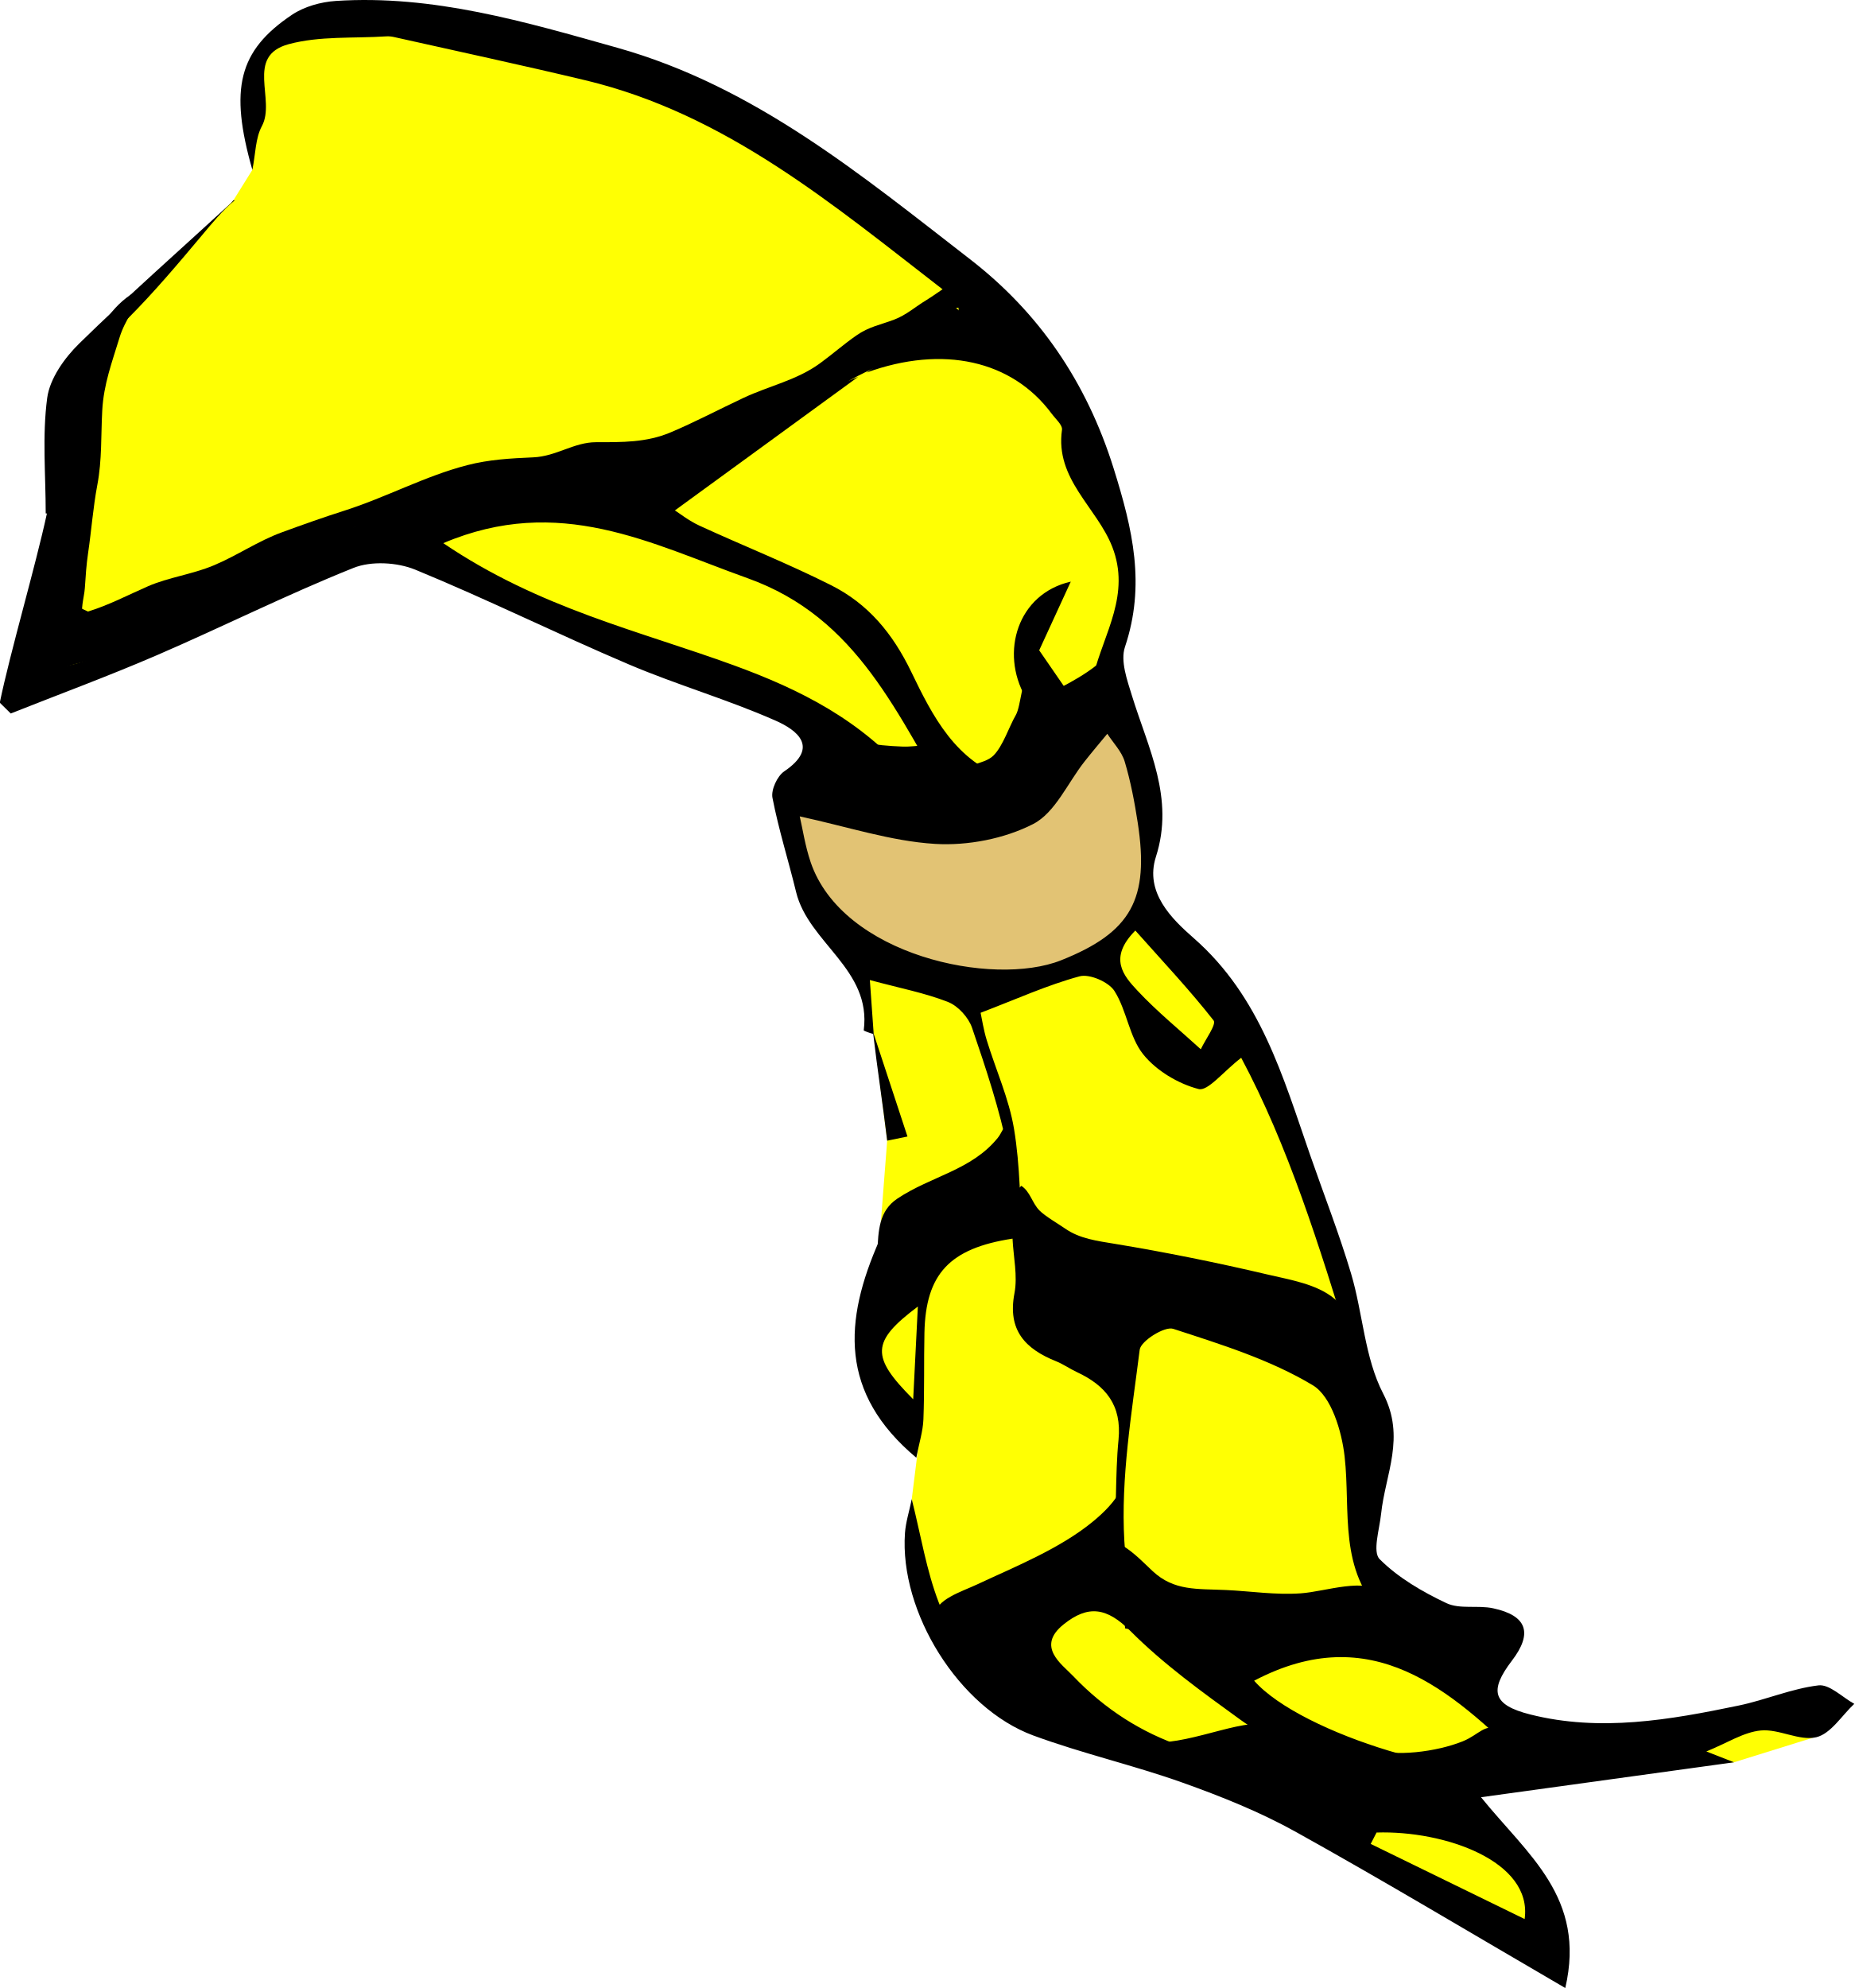
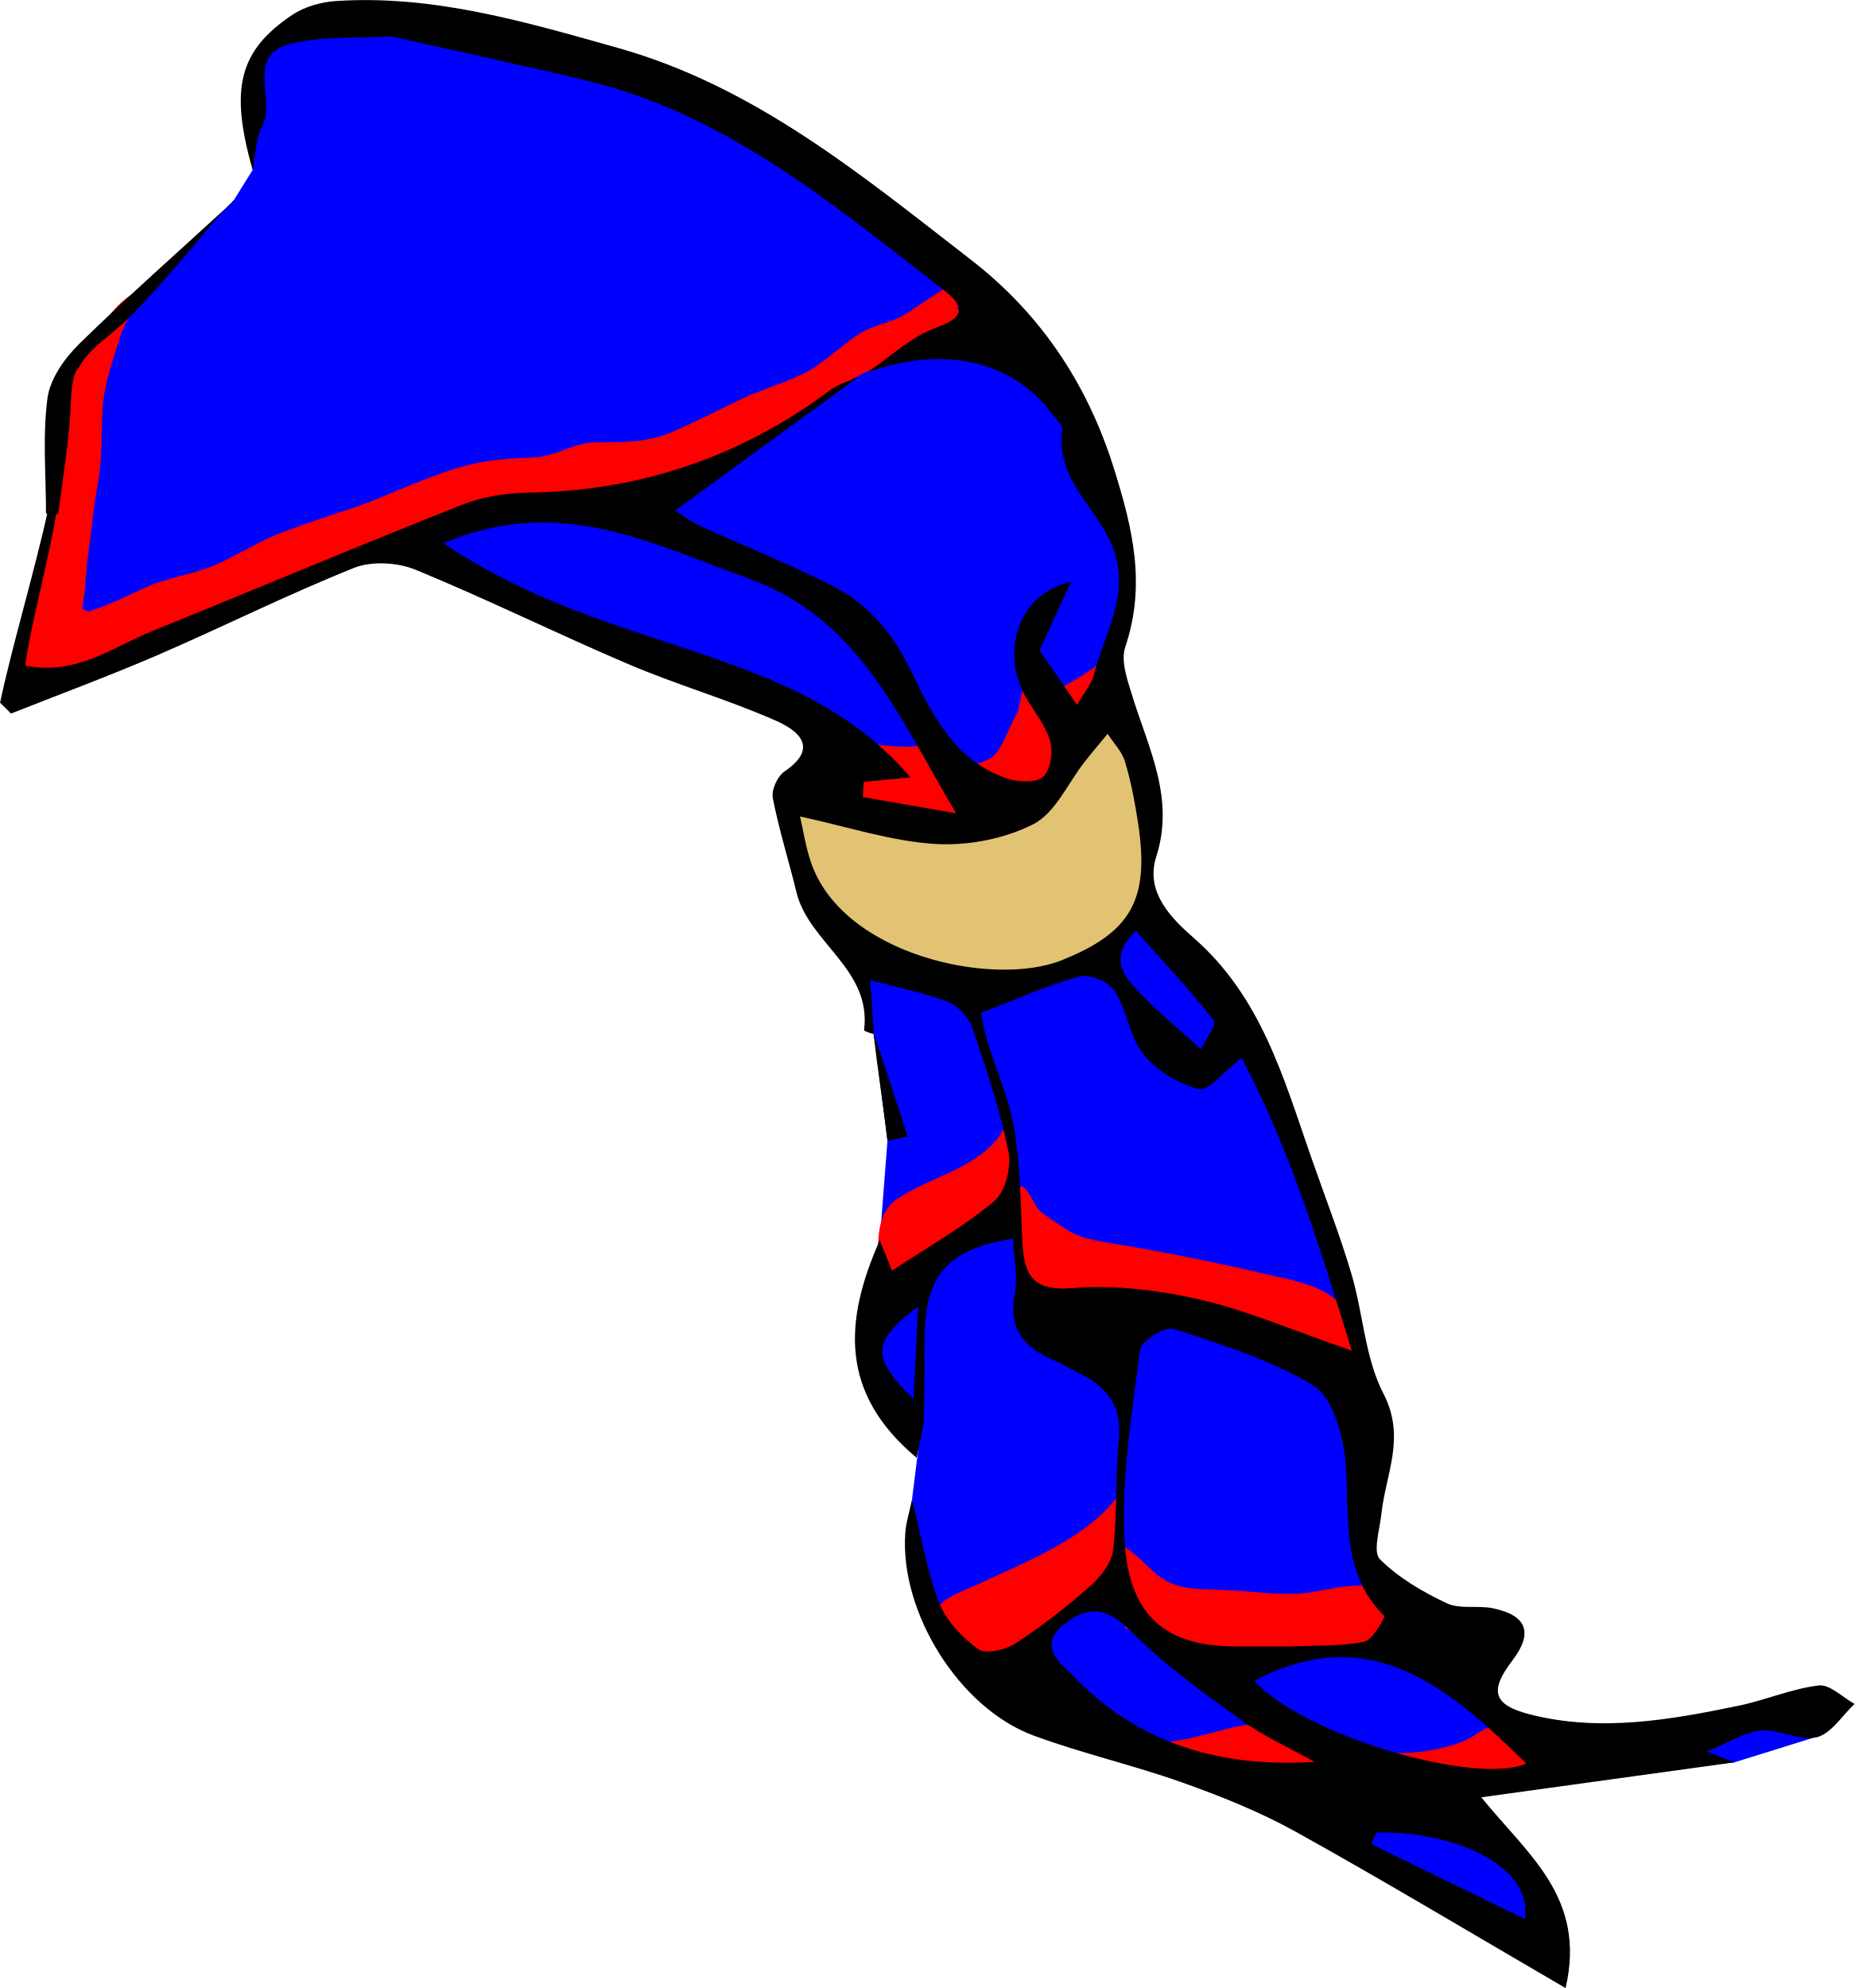
<svg xmlns="http://www.w3.org/2000/svg" version="1.1" id="Layer_1" x="0px" y="0px" width="688.082px" height="737.535px" viewBox="0 0 688.082 737.535" enable-background="new 0 0 688.082 737.535" xml:space="preserve">
+   <defs id="defs30" />
  <g id="Layer_4">
-     <polygon fill="#FFFF03" points="131.729,6.857 209.438,19.292 289.219,53.483 328.593,80.423 376.255,119.795 403.194,166.421    412.208,187.207 417.511,209.66 414.081,240.847 410.65,256.751 417.511,272.653 423.436,287.312 425.306,303.217 425.306,312.261    425.306,335.648 439.341,353.112 465.537,387.916 499.527,480.972 510.756,532.115 504.83,576.71 528.529,596.669 551.607,628.791    567.512,644.072 632.064,644.072 681.649,632.533 672.563,644.714 643.386,653.792 563.146,661.535 539.445,667.771    552.231,681.494 574.372,707.064 570.631,726.708 470.525,667.769 409.403,646.562 348.592,605.708 338.291,556.16    340.552,538.054 328.009,514.025 323.02,488.455 326.309,460.083 329.174,423.177 324.161,383.513 316.47,354.669 293.082,309.763    296.2,292.298 308.674,269.534 264.703,249.888 152.436,204.044 131.729,206.539 11.479,257.06 5.554,248.952 20.523,184.397    23.33,140.114 39.858,122.026 86.596,74.306 93.634,63.024 92.25,38.138 96.615,19.739 114.39,6.857  " />
+     <polygon fill="#955300" points="131.841,6.885 209.55,19.318 289.331,53.511 328.704,80.45 376.366,119.822 403.305,166.449    412.319,187.235 417.622,209.688 414.192,240.873 410.76,256.778 417.622,272.683 423.548,287.339 425.419,303.244    425.419,312.287 425.419,335.676 439.452,353.14 465.647,387.942 499.639,481.001 510.866,532.144 504.94,576.738 528.639,596.699    551.719,628.82 567.624,644.099 632.175,644.099 681.76,632.562 672.675,644.742 643.497,653.82 563.257,661.564 539.555,667.8    552.343,681.521 574.483,707.091 570.743,726.738 470.637,667.796 409.514,646.591 348.702,605.738 338.401,556.189    340.661,538.083 328.12,514.054 323.132,488.482 326.421,460.113 329.284,423.207 324.272,383.541 316.581,354.697 293.192,309.79    296.311,292.326 308.786,269.561 264.814,249.914 152.548,204.072 131.841,206.566 11.589,257.087 5.665,248.979 20.635,184.425    23.441,140.142 39.969,122.054 86.707,74.334 93.745,63.051 92.36,38.166 96.726,19.767 114.503,6.885  " id="polygon2" style="fill:#0000ff" />
  </g>
-   <g id="Layer_1_1_">
-     <polygon fill="#E2C374" points="291.533,296.655 340.978,306.304 380.292,296.655 399.347,277.842 413.338,265.54 422.876,285.923    427.085,315.952 425.306,335.647 404.413,357.196 369.198,364.913 326.507,355.024 303.593,335.247 291.533,305.82  " />
-     <path d="M22.611,249.481c0-9.792,1.322-19.154,1.312-28.961c-0.007-6.443,0.558-13.042,1.65-19.357   c0.878-5.061,2.933-9.564,3.62-14.693c1.228-9.175,0.31-18.946,0.415-28.27c0.055-4.885,1.042-8.371,2.722-12.876   c1.61-4.322,1.387-9.394,3.609-13.446c3.508-6.391,12.133-13.258,13.324-20.442c-4.109,2.699-7.745,6.909-11.323,10.265   c-4.003,3.755-10.669,8.516-13.338,13.39c-3.921,7.163-4.585,19.512-5.499,27.844c-0.941,8.595,1.842,17.217,0.468,25.692   c-1.592,9.82-5.012,19.573-6.896,29.684c-1.627,8.734-5.732,17.23-7.455,25.902c-1.182,5.936-2.691,10.047,4.646,10.076   c5.205,0.022,7.679-3.051,12.308-4.809" />
-     <path d="M19.113,238.112c4.016-0.824,7.207-4.421,11.422-5.707c5.73-1.748,11.69-3.385,17.448-5.322   c11.682-3.934,23.054-8.925,34.226-14.214c3.375-1.597,6.546-4.079,9.876-5.78c6.614-3.381,13.485-3.408,20.283-5.367   c5.85-1.687,11.544-3.7,17.313-5.601c5.022-1.653,9.845-5.162,14.572-6.874c5.515-1.996,11.218-3.566,16.577-5.774   c2.963-1.222,6.33-3.41,9.367-3.988c7.514-1.428,17.076,0.126,24.779,0.032c6.884-0.083,12.969-2.014,19.573-3.499   c10.661-2.396,21.761-3.938,32.308-7.439c23.059-7.657,46.692-20.157,66.545-34c7.008-4.888,13.604-9.103,21.351-13.02   c4.026-2.037,16.987-9.873,20.19-7.169c8.863,7.479-11.875,16.167-16.635,17.369c-16.591,4.192-29.289,12.55-42.736,22.397   c-15.237,11.163-34.123,23.168-52.955,25.352c-8.52,0.988-16.66,3.983-25.252,4.821c-6.921,0.674-13.473,1.292-20.241,3.083   c-13.208,3.496-27.46,4.933-40.163,9.464c-11.679,4.167-22.277,10.232-33.732,14.199c-9.402,3.256-17.782,6.516-27.155,9.631   c-10.787,3.585-21.56,8.814-32.489,12.945c-10.089,3.814-20.46,9.314-30.99,11.576c-5.614,1.205-10.825,2.984-16.465,4.2   c-0.851-2.816-2.104-6.54-0.876-9.501c3.452,0.75,3.47-1.91,5.608-3.563" />
-     <path d="M378.941,439.935c3.282,2.109,3.99,6.313,6.677,9.088c2.081,2.148,7.151,5.074,9.624,6.795   c5.353,3.721,11.697,4.537,18.584,5.668c18.257,3.002,38.033,7,56.341,11.318c8.389,1.977,18.491,3.555,24.985,9.049   c7.451,6.299,6.865,17.529,9.535,26.35c-8.951-5.379-16.012-8.697-27.171-8.697c-6.777,0-12.477,0.695-18.294-2.262   c-4.252-2.158-7.563-5.559-12.359-7.191c-9.661-3.289-22.26-0.789-33.058-0.816c-13.339-0.035-23.282,1.715-32.691-7.611   c-0.59-9.119-1.317-33.029-14.363-28.865c-6.854,2.188-12.328,10.064-18.659,13.865c-3.301,1.98-6.87,3.43-10.045,5.799   c-1.592,1.188-6.625,7.736-8.592,7.826c-4.741,0.217-4.084-11.65-3.922-15.631c0.33-8.104,0.603-15.379,7.396-19.926   c12.505-8.369,27.526-10.508,37.267-22.541c1.899-2.352,1.568-4.16,4.519-4.724c0.375,3.836,1.78,6.888,2.174,10.866   c0.414,4.189-1.156,8.939,1.369,12.326" />
-     <path d="M417.285,643.294c11.404,8.414,33.716-2.326,46.56-3.576c13.912-1.354,30.13,4.527,43.691,9.016   c9.958,3.295,25.647,1.123,35.153-2.701c6.351-2.557,7.99-6.861,14.357-4.502c4.088,1.514,13.373,6.805,12.924,12.035   c-0.527,6.096-13.018,9.283-18.299,9.734c-10.877,0.926-22.238-0.754-33.017-2.236c-14.662-2.021-29.119,1.592-43.754,2.121   c-21.124,0.764-42.331-8.553-59.672-19.207" />
-     <path d="M304.992,270.127c7.988,5.054,20.218,6.499,29.864,6.847c6.093,0.221,9.677-1.838,13.442,1.903   c2.929,2.911,3.659,7.421,7.395,10.182c1.211-6.219,9.185-4.983,12.976-8.815c3.506-3.545,5.743-10.688,8.215-14.926   c2.03-3.479,2.11-14.328,5.653-16.431c4-2.374,6.094,3.885,7.824,7.815c8.441-4.266,18.806-9.795,24.045-17.9   c0.703,5.302-3.761,19.347-7.169,23.638c-2.877,3.623-7.177,2.021-9.536,4.313c-2.047,1.988-2.053,8.557-2.862,11.041   c-1.734,5.308-4.691,17.367-10.385,19.922c-5.415,2.428-18.69-0.473-24.679-0.064c1.822,1.698,1.466,3.07,1.944,5.237   c-6.887,0.728-12.252,3.63-18.917,3.375c-5.942-0.228-12.107-3.505-17.788-6.183c-6.354-2.995-13.184-2.892-15.233-8.865   c-1.395-4.069-6.791-16.557-3.42-19.72" />
-     <path d="M416.598,573.453c4.476,2.805,7.556,6.154,11.075,9.434c7.952,7.412,16.452,6.506,27.229,7.002   c9.279,0.43,18.26,1.885,27.698,1.23c9.487-0.656,23.948-6.213,31.057,0.102c5.998,5.328,7.227,9.652,1.71,15.234   c-7.021,7.107-8.347,4.947-16.923,5.189c-4.405,0.127-7.859,2.648-12.106,3.496c-4.97,0.99-10.208,0.305-15.479,0.748   c-10.959,0.922-25.08,5.146-35.597-0.084c-1.624-0.807-4.251-5.201-5.073-6.5c-4.795-0.158-7.889-4.563-12.727-5.186   c-0.254-4.537-2.997-12.658-8.104-12.777c-5.138-0.113-15.938,9.938-20.166,13.074c-5.036,3.738-9.844,10.889-15.729,13.025   c-6.177,2.244-11.455-1.729-16.433-5.129c-4.498-3.076-10.543-6.617-10.271-12.809c0.266-6.09,9.97-8.963,15.748-11.674   c14.142-6.631,30.794-13.258,43.121-23.436c3.949-3.262,8.172-7.406,10.337-11.943c-0.159,6.555-0.091,12.561-1.559,18.844   c0.146,0.797,0.648,1.061,1.506,0.787" />
-     <path d="M32.65,226.88c7.703-2.363,14.849-6.146,22.266-9.383c7.554-3.297,16.327-4.393,24.306-7.713   c8.727-3.631,16.426-9.023,25.292-12.271c7.847-2.875,15.686-5.655,23.206-8.046c15.627-4.97,29.974-12.855,45.631-16.893   c8.108-2.09,15.851-2.518,24.541-2.903c8.577-0.381,15.05-5.617,23.261-5.617c9.752,0,18.666,0.147,27.615-3.623   c9.052-3.811,18.109-8.601,27.087-12.817c9.491-4.455,19.77-6.558,28.318-12.778c4.664-3.395,8.836-7.085,13.571-10.382   c4.759-3.309,8.779-3.873,14.073-5.898c4.515-1.727,7.805-4.749,11.729-7.11c4.867-2.932,12.68-9.353,17.904-10.184   c0.914,3.793,3.286,8.443,2.811,12.379c-5.47,0.276-9.846-0.05-14.575,2.134c-4.396,2.027-7.708,5.502-11.974,8.187   c-7.551,4.749-16.354,8.755-24.486,13.317c-9.42,5.284-17.94,12.017-27.993,16.373c-9.163,3.971-16.365,10.512-26.104,13.635   c-8.674,2.781-13.453,6.133-22.185,7.467c-8.471,1.293-22.979,6.017-31.572,6.874c-20.556,2.047-47.783,2.297-61.43,8.655   c-12.9,6.008-24.561,10.371-38.231,13.346c-10.194,2.217-19.196,7.999-28.335,12.447c-10.562,5.143-21.134,10.772-32.475,12.967   c-8.298,1.604-16.766,3.848-19.565-5.605" />
-     <path d="M31.05,229.782c-1.518-3.219,0.195-8.049,0.431-11.629c0.294-4.499,0.563-8.597,1.194-12.889   c1.276-8.666,1.845-16.935,3.443-25.398c1.763-9.321,1.306-18.043,1.816-27.542c0.527-9.842,3.646-17.978,6.431-27.127   c2.03-6.671,6.428-11.594,8.485-18.021c-8.052,2.701-16.271,13.118-17.832,21.096c-1.636,8.35-6.832,17.735-8.271,26.025   c-3.219,18.546-1.595,36.18-4.4,54.901c-0.953,6.353-2.645,13.589-1.624,20.154c1.697,10.928,3.466,10.439,6.024,8.859   l19.118-7.724L31.05,229.782z" />
+   <g id="Layer_1_1_" style="fill:#ff0000">
+     <polygon points="291.645,296.683 341.091,306.33 380.405,296.683 399.46,277.869 413.45,265.568 422.987,285.949    427.196,315.979 425.419,335.675 404.524,357.224 369.309,364.941 326.618,355.052 303.704,335.274 291.645,305.848  " id="polygon5" fill="#E2C374" style="fill:#e2c374;fill-opacity:1" />
+     <path d="M22.724,249.508c0-9.791,1.32-19.153,1.311-28.96c-0.008-6.444,0.557-13.042,1.65-19.357   c0.877-5.062,2.933-9.564,3.619-14.693c1.229-9.175,0.311-18.946,0.415-28.27c0.056-4.885,1.043-8.371,2.722-12.875   c1.611-4.321,1.388-9.394,3.608-13.445c3.509-6.391,12.134-13.259,13.324-20.442c-4.107,2.699-7.744,6.909-11.321,10.266   c-4.005,3.754-10.671,8.514-13.339,13.389c-3.92,7.163-4.586,19.512-5.499,27.845c-0.943,8.594,1.842,17.216,0.468,25.691   c-1.592,9.819-5.013,19.573-6.896,29.684c-1.626,8.735-5.731,17.23-7.455,25.901c-1.181,5.937-2.69,10.048,4.646,10.078   c5.205,0.021,7.68-3.053,12.308-4.811" id="path7" fill="#FFCC01" style="fill:#ff0000" />
+     <path d="M19.225,238.14c4.015-0.825,7.206-4.421,11.421-5.707c5.73-1.749,11.69-3.384,17.448-5.323   c11.683-3.932,23.055-8.925,34.227-14.213c3.374-1.598,6.546-4.079,9.876-5.781c6.613-3.38,13.485-3.407,20.283-5.367   c5.85-1.685,11.543-3.7,17.313-5.6c5.023-1.654,9.847-5.163,14.574-6.874c5.514-1.996,11.216-3.566,16.576-5.774   c2.963-1.221,6.332-3.411,9.367-3.987c7.515-1.428,17.076,0.125,24.779,0.033c6.885-0.084,12.969-2.017,19.573-3.5   c10.662-2.397,21.76-3.939,32.308-7.44c23.06-7.656,46.692-20.156,66.544-34.001c7.01-4.887,13.604-9.102,21.35-13.02   c4.029-2.036,16.988-9.871,20.193-7.168c8.861,7.479-11.877,16.167-16.635,17.369c-16.593,4.193-29.289,12.55-42.738,22.398   c-15.237,11.162-34.123,23.168-52.955,25.352c-8.52,0.987-16.66,3.982-25.252,4.82c-6.92,0.675-13.473,1.292-20.242,3.083   c-13.206,3.496-27.457,4.933-40.16,9.465c-11.68,4.167-22.279,10.232-33.734,14.199c-9.402,3.255-17.78,6.517-27.155,9.632   c-10.786,3.584-21.56,8.814-32.488,12.945c-10.09,3.814-20.461,9.313-30.99,11.576c-5.615,1.206-10.826,2.984-16.465,4.2   c-0.852-2.816-2.107-6.541-0.877-9.5c3.453,0.75,3.469-1.912,5.609-3.564" id="path9" fill="#FFCC01" style="fill:#ff0000" />
+     <path d="M379.053,439.964c3.281,2.109,3.988,6.313,6.676,9.084c2.08,2.152,7.15,5.076,9.623,6.797   c5.352,3.721,11.697,4.537,18.584,5.668c18.256,3.004,38.035,7,56.342,11.318c8.387,1.977,18.49,3.555,24.986,9.049   c7.449,6.299,6.863,17.529,9.533,26.35c-8.951-5.379-16.011-8.697-27.17-8.697c-6.777,0-12.476,0.695-18.293-2.262   c-4.255-2.158-7.563-5.559-12.361-7.189c-9.66-3.289-22.26-0.791-33.058-0.82c-13.338-0.031-23.28,1.719-32.69-7.607   c-0.59-9.121-1.318-33.029-14.363-28.865c-6.854,2.188-12.33,10.063-18.66,13.863c-3.299,1.979-6.871,3.432-10.045,5.799   c-1.592,1.188-6.627,7.738-8.59,7.828c-4.744,0.215-4.086-11.65-3.922-15.631c0.328-8.105,0.6-15.381,7.395-19.928   c12.507-8.369,27.527-10.508,37.267-22.541c1.899-2.35,1.567-4.16,4.518-4.725c0.375,3.836,1.781,6.889,2.176,10.867   c0.414,4.188-1.157,8.939,1.367,12.326" id="path11" fill="#FFCC01" style="fill:#ff0000" />
+     <path d="M417.395,643.322c11.404,8.414,33.717-2.324,46.561-3.576c13.91-1.355,30.129,4.527,43.691,9.016   c9.959,3.295,25.646,1.125,35.152-2.701c6.352-2.555,7.992-6.859,14.358-4.502c4.088,1.514,13.373,6.805,12.922,12.033   c-0.526,6.1-13.016,9.285-18.297,9.736c-10.879,0.928-22.239-0.754-33.016-2.236c-14.664-2.021-29.119,1.592-43.754,2.121   c-21.125,0.764-42.334-8.551-59.674-19.207" id="path13" fill="#FFCC01" style="fill:#ff0000" />
+     <path d="M305.102,270.154c7.988,5.053,20.217,6.499,29.865,6.847c6.092,0.22,9.676-1.839,13.44,1.904   c2.931,2.911,3.66,7.42,7.396,10.181c1.213-6.219,9.186-4.983,12.975-8.817c3.506-3.543,5.746-10.686,8.217-14.924   c2.031-3.479,2.109-14.327,5.652-16.431c4-2.374,6.094,3.885,7.824,7.815c8.442-4.267,18.805-9.795,24.047-17.901   c0.701,5.302-3.762,19.347-7.17,23.638c-2.877,3.623-7.178,2.022-9.537,4.313c-2.047,1.989-2.051,8.558-2.861,11.042   c-1.735,5.307-4.692,17.368-10.385,19.921c-5.416,2.429-18.691-0.472-24.68-0.064c1.821,1.699,1.467,3.071,1.944,5.238   c-6.885,0.728-12.252,3.631-18.918,3.375c-5.942-0.228-12.104-3.504-17.786-6.183c-6.354-2.995-13.185-2.892-15.234-8.865   c-1.396-4.069-6.791-16.558-3.42-19.721" id="path15" fill="#FFCC01" style="fill:#ff0000" />
+     <path d="M416.71,573.48c4.475,2.807,7.555,6.154,11.073,9.436c7.953,7.41,16.453,6.504,27.229,7   c9.279,0.43,18.26,1.887,27.699,1.232c9.485-0.658,23.948-6.215,31.057,0.1c5.998,5.328,7.227,9.654,1.709,15.236   c-7.023,7.105-8.346,4.943-16.924,5.188c-4.402,0.125-7.857,2.652-12.105,3.498c-4.969,0.99-10.209,0.305-15.479,0.748   c-10.959,0.922-25.08,5.145-35.599-0.084c-1.625-0.807-4.25-5.201-5.071-6.5c-4.797-0.158-7.89-4.564-12.728-5.189   c-0.254-4.533-3-12.654-8.104-12.771c-5.14-0.117-15.939,9.934-20.168,13.072c-5.035,3.736-9.843,10.889-15.728,13.025   c-6.178,2.242-11.455-1.729-16.432-5.131c-4.498-3.076-10.543-6.619-10.273-12.809c0.267-6.088,9.972-8.963,15.75-11.672   c14.142-6.633,30.793-13.258,43.119-23.436c3.951-3.262,8.174-7.408,10.338-11.945c-0.16,6.555-0.09,12.561-1.559,18.846   c0.147,0.797,0.65,1.059,1.508,0.785" id="path17" fill="#FFCC01" style="fill:#ff0000" />
+     <path d="M32.761,226.907c7.703-2.364,14.849-6.146,22.266-9.383c7.553-3.296,16.328-4.392,24.307-7.712   c8.728-3.632,16.424-9.024,25.291-12.272c7.847-2.875,15.687-5.656,23.205-8.046c15.627-4.97,29.976-12.855,45.633-16.893   c8.107-2.091,15.851-2.518,24.539-2.904c8.576-0.38,15.049-5.617,23.262-5.617c9.751,0,18.666,0.147,27.615-3.622   c9.052-3.812,18.11-8.602,27.087-12.816c9.491-4.456,19.771-6.56,28.317-12.779c4.664-3.395,8.838-7.087,13.574-10.382   c4.758-3.309,8.777-3.874,14.072-5.899c4.516-1.727,7.805-4.748,11.729-7.109c4.869-2.933,12.681-9.354,17.906-10.185   c0.914,3.793,3.285,8.444,2.809,12.38c-5.469,0.277-9.844-0.05-14.573,2.133c-4.396,2.028-7.709,5.504-11.974,8.187   c-7.551,4.749-16.354,8.757-24.485,13.318c-9.422,5.283-17.941,12.017-27.994,16.373c-9.162,3.971-16.365,10.511-26.105,13.635   c-8.673,2.78-13.453,6.132-22.185,7.466c-8.471,1.294-22.979,6.019-31.571,6.875c-20.556,2.047-47.784,2.297-61.431,8.654   c-12.9,6.007-24.561,10.372-38.231,13.346c-10.195,2.218-19.196,8-28.334,12.449c-10.562,5.142-21.134,10.771-32.475,12.966   c-8.299,1.605-16.767,3.847-19.566-5.605" id="path19" fill="#FFCC01" style="fill:#ff0000" />
+     <path d="M31.161,229.809c-1.517-3.218,0.196-8.048,0.43-11.629c0.296-4.497,0.563-8.596,1.195-12.889   c1.275-8.665,1.844-16.934,3.443-25.398c1.763-9.319,1.307-18.041,1.815-27.54c0.529-9.842,3.646-17.979,6.431-27.129   c2.03-6.671,6.43-11.593,8.487-18.021c-8.051,2.701-16.271,13.118-17.834,21.097c-1.635,8.348-6.832,17.734-8.271,26.024   c-3.22,18.546-1.595,36.18-4.401,54.902c-0.953,6.353-2.646,13.589-1.625,20.154c1.697,10.929,3.467,10.439,6.026,8.859   l19.118-7.724L31.161,229.809z" id="path21" fill="#FFCC01" style="fill:#ff0000" />
  </g>
  <g id="Layer_3">
-     <path d="M674.708,625.263c-10.013,1.201-19.619,5.408-29.58,7.48c-25.592,5.328-51.424,9.867-77.406,3.303   c-13.961-3.525-15.262-8.801-6.734-19.971c7.79-10.203,5.622-16.711-7.012-19.414c-5.669-1.215-12.34,0.434-17.294-1.902   c-8.931-4.211-17.917-9.439-24.787-16.326c-2.716-2.727-0.063-11.053,0.537-16.787c1.555-14.77,9.187-28.404,0.771-44.627   c-6.903-13.311-7.511-29.768-11.909-44.525c-4.435-14.881-10.123-29.383-15.222-44.066c-10.088-29.055-18.418-58.701-43.13-80.363   c-8.168-7.155-18.309-16.964-14.055-30.211c6.984-21.759-2.889-40.271-8.893-59.747c-1.793-5.822-4.339-12.887-2.604-18.066   c7.713-23.01,2.938-43.506-4.208-66.31c-10.103-32.25-27.828-57.875-53.218-77.522c-40.339-31.218-79.938-64.152-130.843-78.47   c-34.322-9.66-68.376-19.759-104.534-17.387c-5.553,0.367-11.716,2.082-16.272,5.145C88.478,18.817,85.052,32.93,93.634,63.024   c1.205-5.979,1.125-11.784,3.535-16.244c5.28-9.764-6.354-25.98,9.942-30.391c11.506-3.11,24.128-2.102,36.256-2.902   c0.959-0.063,1.962,0.055,2.905,0.271c23.661,5.313,47.38,10.389,70.962,16.035c52.196,12.494,92.044,46.292,133.034,77.961   c6.988,5.398,8.369,9.757-2.882,13.731c-9.397,3.314-17.26,10.972-25.804,16.709c28.252-10.235,53.91-4.546,68.598,15.246   c1.447,1.953,4.105,4.232,3.851,6.026c-2.62,18.33,12.943,28.748,18.659,43.422c6.852,17.588-2.998,31.917-6.938,47.426   c-0.865,3.408-3.479,6.371-6.229,11.19c-5.746-8.341-10.521-15.269-13.948-20.245c4.48-9.741,8.102-17.61,11.72-25.479   c-19.771,4.502-26.276,26.28-16.851,42.756c3.11,5.435,7.387,10.513,9.078,16.346c1.16,4.006,0.233,10.523-2.463,13.176   c-2.382,2.348-8.891,2.162-12.899,0.91c-19.501-6.086-28.232-23.504-36.015-39.633c-6.96-14.43-16.066-25.309-29.714-32.191   c-15.964-8.048-32.649-14.653-48.908-22.131c-3.921-1.804-7.402-4.571-9.114-5.651c23.286-16.969,45.654-33.269,68.019-49.572   c-3.501,1.595-7.431,2.616-10.442,4.869c-33.398,24.959-70.813,37.56-112.545,38.097c-8.153,0.104-16.771,1.567-24.318,4.56   c-38.538,15.284-76.755,31.38-115.17,46.97C41.503,240.151,28.234,250.7,9.203,246.89c1.996-14.748,9.204-41.241,11.506-56.263   c0.271,0.009,0.543,0.021,0.815,0.031c1.598-13.333,4.03-26.632,4.58-40.007c0.316-7.688,0.885-12.124,2.887-14.087   c3.938-7.573,12.406-12.335,18.464-18.407c9.73-9.752,18.617-20.303,27.466-30.845c3.644-4.339,7.574-9.246,12.186-13.006   c-0.17,0-0.338,0.002-0.509,0.002c-0.14,0.204-0.518,0.681-0.961,1.088c-18.8,17.274-37.973,34.166-56.211,52.016   c-5.485,5.363-10.958,13.035-11.919,20.246c-1.87,14.051-0.547,28.525-0.547,42.822c0.149,0.006,0.297,0.011,0.446,0.018   c-4.279,19.778-13.559,51.228-17.489,70.19c1.356,1.339,2.714,2.674,4.07,4.012c18.107-7.179,36.4-13.924,54.272-21.643   c24.405-10.545,48.229-22.488,72.891-32.364c6.606-2.647,16.234-2.098,22.964,0.665c26.729,10.981,52.669,23.855,79.271,35.158   c17.857,7.592,36.658,13,54.393,20.84c7.719,3.41,16.52,9.77,3.196,18.813c-2.599,1.76-4.938,6.846-4.363,9.814   c2.281,11.779,5.935,23.277,8.768,34.957c4.596,18.926,28.074,28.628,25.093,51.312c-0.021,0.145,2.138,1.004,3.518,1.334   c1.569,13.332,3.586,26.295,5.187,39.596c2.508-0.516,5.017-1.029,7.526-1.544c-4.18-12.709-8.358-25.413-12.54-38.12   c-0.424-5.958-0.849-11.916-1.418-19.926c11.418,3.07,20.535,4.805,29.021,8.144c3.718,1.466,7.584,5.728,8.896,9.563   c5.161,15.092,10.234,30.337,13.393,45.918c1.158,5.705-1.117,14.865-5.271,18.361c-11.379,9.578-24.587,16.984-37.946,25.832   c-1.569-3.926-2.832-7.09-4.526-11.322c-13.282,29.955-14.979,56.734,13.669,80.711c1.066-5.52,2.464-9.832,2.634-14.197   c0.417-10.713,0.145-21.447,0.38-32.166c0.477-21.768,9.242-31.313,32.687-34.91c0.331,6.836,1.946,13.818,0.715,20.262   c-2.627,13.729,4,20.639,15.452,25.23c2.688,1.082,5.106,2.811,7.746,4.039c10.674,4.979,16.678,12.26,15.415,25.072   c-1.336,13.555-0.519,27.338-2.109,40.848c-0.565,4.803-4.642,10.01-8.527,13.438c-8.754,7.73-18.051,14.992-27.845,21.344   c-3.684,2.391-11,4.004-13.769,1.992c-5.951-4.326-11.869-10.527-14.453-17.244c-4.544-11.805-6.578-24.58-10.012-38.342   c-0.954,4.629-2.233,8.564-2.519,12.574c-2.088,29.318,19.974,64.936,47.617,75.117c18.148,6.688,37.165,11.002,55.389,17.498   c14.332,5.111,28.654,10.846,41.918,18.211c32.665,18.145,64.72,37.391,100.073,57.977c7.8-33.588-13.948-49.373-31.267-70.781   c33.825-4.672,64.395-8.893,93.883-12.965c-2.128-0.83-5.759-2.25-10.275-4.016c7.729-3.139,13.799-7.166,20.203-7.787   c6.755-0.65,14.323,4.012,20.607,2.5c5.373-1.297,9.434-8.041,14.075-12.377C683.549,629.666,678.804,624.773,674.708,625.263z    M338.826,519.119c-15.745-15.803-15.712-21.293,1.73-34.402C339.914,497.472,339.426,507.185,338.826,519.119z M513.476,599.451   c0.434,0.428-4.34,9.016-7.488,9.623c-8.977,1.732-18.369,1.305-27.602,1.729c-6.813-0.016-13.621,0.014-20.434-0.02   c-24.945-0.123-39.143-10.699-40.781-39.059c-1.361-23.51,2.737-47.424,5.696-70.994c0.408-3.24,9.263-8.777,12.416-7.748   c17.74,5.771,36.01,11.441,51.817,20.939c6.892,4.145,10.737,17.045,11.798,26.439   C501.208,560.773,496.387,582.539,513.476,599.451z M450.29,378.587c1.127,1.436-3.041,7.02-4.757,10.686   c-7.902-7.227-16.272-14.012-23.553-21.815c-5.097-5.458-10.858-12.026-0.731-22.23   C431.638,356.894,441.471,367.343,450.29,378.587z M272.437,246.888c-35.208-12.862-72.284-21.195-107.967-45.382   c43.071-18.268,76.924,0.128,112.87,12.986c41.12,14.71,55.508,50.489,77.313,87.21c-13.276-2.307-23.971-4.168-34.669-6.023   c0.132-1.885,0.261-3.768,0.395-5.652c5.194-0.494,10.391-0.986,17.309-1.65C319.559,267.099,296.724,255.757,272.437,246.888z    M300.771,319.837c-2.032-5.99-2.966-12.354-4.039-16.961c17.824,3.85,33.867,9.205,50.177,10.202   c12.089,0.735,25.71-1.884,36.418-7.364c8.158-4.178,12.788-15.215,19.044-23.155c2.755-3.503,5.646-6.894,8.478-10.333   c2.215,3.414,5.328,6.555,6.45,10.299c2.219,7.4,3.669,15.083,4.847,22.737c4.336,28.261-2.318,40.606-28.468,51.005   C368.42,366.312,312.512,354.466,300.771,319.837z M397.59,477.871c-14.791,1.188-17.729-5.197-18.348-16.961   c-0.734-14.059-0.706-28.271-3.003-42.091c-1.869-11.239-6.778-21.965-10.145-32.979c-1.175-3.848-1.769-7.873-2.258-10.105   c13.411-5.117,24.8-10.301,36.715-13.523c3.712-1.001,10.8,2.07,12.947,5.438c4.595,7.214,5.476,17.042,10.698,23.532   c4.875,6.059,12.957,10.877,20.514,12.844c3.449,0.898,9.028-6.357,15.816-11.592c17.457,32.691,28.853,69.303,40.922,108.613   c-22.075-7.596-38.912-14.938-56.506-18.98C429.588,478.535,413.208,476.617,397.59,477.871z M398.076,621.71   c-4.124-4.33-13.744-10.818-3.445-19.074c9.106-7.305,16.048-6.313,24.874,2.533c12.217,12.246,26.516,22.553,40.601,32.75   c8.5,6.15,18.287,10.521,27.497,15.689C452.917,655.859,422.126,646.962,398.076,621.71z M565.693,711.953   c-19.7-9.615-38.408-18.742-57.116-27.873c0.727-1.408,1.447-2.814,2.172-4.223C535.932,679.041,568.699,690.455,565.693,711.953z    M465.323,623.533c43.514-22.879,72.866,3.252,100.848,30.688C547.197,662.634,482.728,643.359,465.323,623.533z" />
+     <path d="M674.819,625.291c-10.014,1.201-19.619,5.408-29.582,7.482c-25.59,5.324-51.422,9.863-77.406,3.303   c-13.961-3.527-15.262-8.803-6.731-19.975c7.789-10.201,5.621-16.709-7.015-19.414c-5.668-1.213-12.34,0.438-17.293-1.9   c-8.932-4.211-17.918-9.439-24.786-16.326c-2.718-2.727-0.063-11.051,0.536-16.787c1.556-14.768,9.187-28.404,0.771-44.627   c-6.904-13.311-7.51-29.766-11.91-44.525c-4.432-14.881-10.121-29.383-15.221-44.064c-10.088-29.058-18.416-58.703-43.129-80.367   c-8.168-7.154-18.31-16.962-14.056-30.212c6.984-21.757-2.889-40.27-8.893-59.746c-1.791-5.822-4.338-12.888-2.604-18.066   c7.716-23.009,2.941-43.507-4.207-66.311c-10.102-32.249-27.827-57.875-53.217-77.521c-40.338-31.217-79.937-64.152-130.842-78.469   C194.913,8.104,160.857-1.994,124.7,0.378c-5.553,0.367-11.715,2.081-16.271,5.146C88.591,18.845,85.165,32.958,93.745,63.051   c1.205-5.978,1.125-11.783,3.536-16.243c5.28-9.764-6.354-25.981,9.942-30.392c11.505-3.11,24.127-2.102,36.256-2.901   c0.959-0.062,1.961,0.055,2.903,0.27c23.66,5.313,47.38,10.391,70.964,16.036c52.194,12.494,92.044,46.291,133.033,77.96   c6.987,5.396,8.368,9.758-2.882,13.732c-9.396,3.315-17.262,10.972-25.805,16.709c28.252-10.235,53.912-4.546,68.599,15.246   c1.448,1.953,4.106,4.232,3.852,6.025c-2.619,18.33,12.943,28.748,18.66,43.423c6.85,17.588-3,31.917-6.939,47.425   c-0.863,3.408-3.477,6.37-6.229,11.19c-5.746-8.341-10.521-15.271-13.947-20.245c4.479-9.741,8.098-17.61,11.717-25.479   c-19.77,4.503-26.274,26.281-16.85,42.757c3.111,5.435,7.389,10.513,9.078,16.346c1.16,4.006,0.233,10.523-2.463,13.175   c-2.384,2.348-8.892,2.163-12.898,0.91c-19.5-6.084-28.234-23.502-36.014-39.631c-6.961-14.431-16.066-25.31-29.715-32.192   c-15.965-8.049-32.65-14.654-48.908-22.13c-3.923-1.804-7.402-4.571-9.115-5.651c23.287-16.969,45.653-33.27,68.017-49.573   c-3.5,1.595-7.43,2.616-10.44,4.87c-33.398,24.958-70.814,37.559-112.545,38.097c-8.151,0.104-16.771,1.567-24.317,4.558   c-38.539,15.285-76.754,31.38-115.172,46.971c-14.449,5.865-27.715,16.414-46.746,12.604c1.995-14.75,9.202-41.243,11.504-56.265   c0.272,0.01,0.543,0.021,0.816,0.031c1.596-13.333,4.029-26.632,4.577-40.007c0.318-7.688,0.888-12.124,2.89-14.088   c3.938-7.572,12.404-12.334,18.463-18.407c9.729-9.752,18.618-20.304,27.467-30.845c3.643-4.339,7.574-9.245,12.183-13.005   c-0.169,0-0.337,0.002-0.508,0.002c-0.139,0.203-0.516,0.681-0.96,1.087c-18.799,17.275-37.973,34.166-56.211,52.016   c-5.486,5.364-10.959,13.036-11.918,20.247c-1.871,14.05-0.548,28.524-0.548,42.82c0.149,0.007,0.298,0.012,0.447,0.018   c-4.28,19.78-13.561,51.229-17.489,70.19c1.354,1.34,2.714,2.675,4.07,4.013c18.106-7.178,36.399-13.924,54.271-21.643   c24.407-10.545,48.229-22.489,72.891-32.364c6.608-2.647,16.235-2.099,22.965,0.666c26.728,10.98,52.669,23.855,79.271,35.157   c17.859,7.592,36.659,13,54.395,20.84c7.718,3.41,16.517,9.771,3.194,18.812c-2.597,1.761-4.938,6.848-4.362,9.814   c2.281,11.781,5.936,23.28,8.769,34.958c4.595,18.926,28.074,28.629,25.09,51.311c-0.02,0.146,2.14,1.007,3.519,1.333   c1.57,13.334,3.588,26.297,5.186,39.598c2.511-0.514,5.019-1.029,7.527-1.545c-4.18-12.709-8.359-25.412-12.539-38.121   c-0.424-5.957-0.848-11.914-1.418-19.923c11.418,3.07,20.535,4.804,29.021,8.144c3.717,1.466,7.581,5.727,8.896,9.563   c5.16,15.092,10.234,30.336,13.391,45.918c1.16,5.705-1.116,14.865-5.268,18.363c-11.379,9.574-24.588,16.982-37.949,25.828   c-1.567-3.926-2.832-7.088-4.524-11.32c-13.283,29.957-14.98,56.734,13.668,80.713c1.067-5.521,2.465-9.832,2.635-14.199   c0.416-10.711,0.145-21.445,0.379-32.166c0.475-21.766,9.242-31.311,32.686-34.91c0.332,6.836,1.947,13.82,0.716,20.264   c-2.627,13.727,4,20.637,15.453,25.23c2.688,1.08,5.106,2.809,7.745,4.037c10.675,4.979,16.679,12.26,15.414,25.072   c-1.336,13.557-0.518,27.34-2.106,40.85c-0.568,4.801-4.644,10.008-8.529,13.436c-8.754,7.732-18.051,14.992-27.844,21.344   c-3.685,2.391-11,4.004-13.769,1.992c-5.95-4.324-11.868-10.527-14.452-17.244c-4.546-11.805-6.578-24.58-10.015-38.342   c-0.953,4.629-2.231,8.564-2.518,12.574c-2.086,29.318,19.973,64.938,47.617,75.119c18.147,6.686,37.163,11,55.391,17.498   c14.332,5.109,28.652,10.844,41.916,18.209c32.666,18.146,64.721,37.391,100.074,57.977c7.799-33.588-13.949-49.373-31.269-70.781   c33.826-4.672,64.396-8.893,93.883-12.965c-2.127-0.83-5.758-2.248-10.274-4.014c7.729-3.141,13.799-7.166,20.205-7.787   c6.754-0.65,14.321,4.01,20.604,2.498c5.373-1.295,9.435-8.043,14.078-12.377C683.659,629.695,678.915,624.8,674.819,625.291z    M338.936,519.146c-15.744-15.801-15.711-21.291,1.73-34.4C340.024,497.501,339.536,507.214,338.936,519.146z M513.587,599.478   c0.434,0.43-4.339,9.016-7.488,9.623c-8.978,1.732-18.369,1.307-27.601,1.73c-6.813-0.014-13.62,0.014-20.434-0.021   c-24.947-0.121-39.143-10.699-40.783-39.059c-1.358-23.51,2.738-47.422,5.699-70.994c0.408-3.242,9.262-8.779,12.416-7.75   c17.738,5.773,36.008,11.443,51.816,20.941c6.891,4.145,10.737,17.047,11.797,26.438   C501.317,560.802,496.499,582.568,513.587,599.478z M450.401,378.615c1.125,1.436-3.041,7.02-4.758,10.686   c-7.902-7.225-16.273-14.012-23.553-21.814c-5.097-5.459-10.857-12.028-0.73-22.232   C431.749,356.922,441.583,367.371,450.401,378.615z M272.549,246.916c-35.209-12.863-72.284-21.197-107.968-45.382   c43.074-18.27,76.924,0.126,112.871,12.985c41.119,14.711,55.506,50.489,77.313,87.21c-13.277-2.307-23.971-4.168-34.668-6.024   c0.131-1.883,0.26-3.765,0.393-5.652c5.195-0.495,10.392-0.985,17.31-1.648C319.671,267.127,296.836,255.784,272.549,246.916z    M300.882,319.863c-2.031-5.99-2.965-12.354-4.037-16.96c17.822,3.85,33.867,9.205,50.176,10.202   c12.088,0.737,25.711-1.884,36.418-7.363c8.158-4.179,12.787-15.217,19.043-23.156c2.754-3.502,5.648-6.895,8.479-10.332   c2.215,3.413,5.327,6.553,6.446,10.297c2.222,7.4,3.672,15.083,4.849,22.738c4.336,28.259-2.318,40.606-28.47,51.005   C368.53,366.338,312.624,354.492,300.882,319.863z M397.702,477.9c-14.793,1.188-17.731-5.199-18.348-16.961   c-0.734-14.059-0.705-28.273-3.004-42.093c-1.869-11.24-6.779-21.964-10.144-32.979c-1.176-3.848-1.77-7.873-2.26-10.105   c13.414-5.118,24.801-10.3,36.715-13.523c3.714-1.001,10.802,2.07,12.949,5.439c4.594,7.212,5.476,17.042,10.697,23.53   c4.877,6.06,12.957,10.877,20.514,12.844c3.449,0.9,9.029-6.355,15.818-11.59c17.457,32.691,28.852,69.303,40.92,108.611   c-22.074-7.594-38.91-14.936-56.504-18.979C429.698,478.564,413.319,476.646,397.702,477.9z M398.188,621.738   c-4.125-4.328-13.746-10.818-3.447-19.074c9.107-7.305,16.049-6.314,24.873,2.535c12.217,12.244,26.517,22.553,40.603,32.748   c8.5,6.148,18.286,10.52,27.496,15.689C453.026,655.886,422.235,646.992,398.188,621.738z M565.803,711.98   c-19.699-9.613-38.408-18.742-57.115-27.871c0.727-1.408,1.447-2.816,2.172-4.225C536.044,679.068,568.809,690.484,565.803,711.98z    M465.434,623.56c43.512-22.877,72.867,3.252,100.848,30.689C547.309,662.662,482.841,643.388,465.434,623.56z" id="path24" />
  </g>
</svg>
